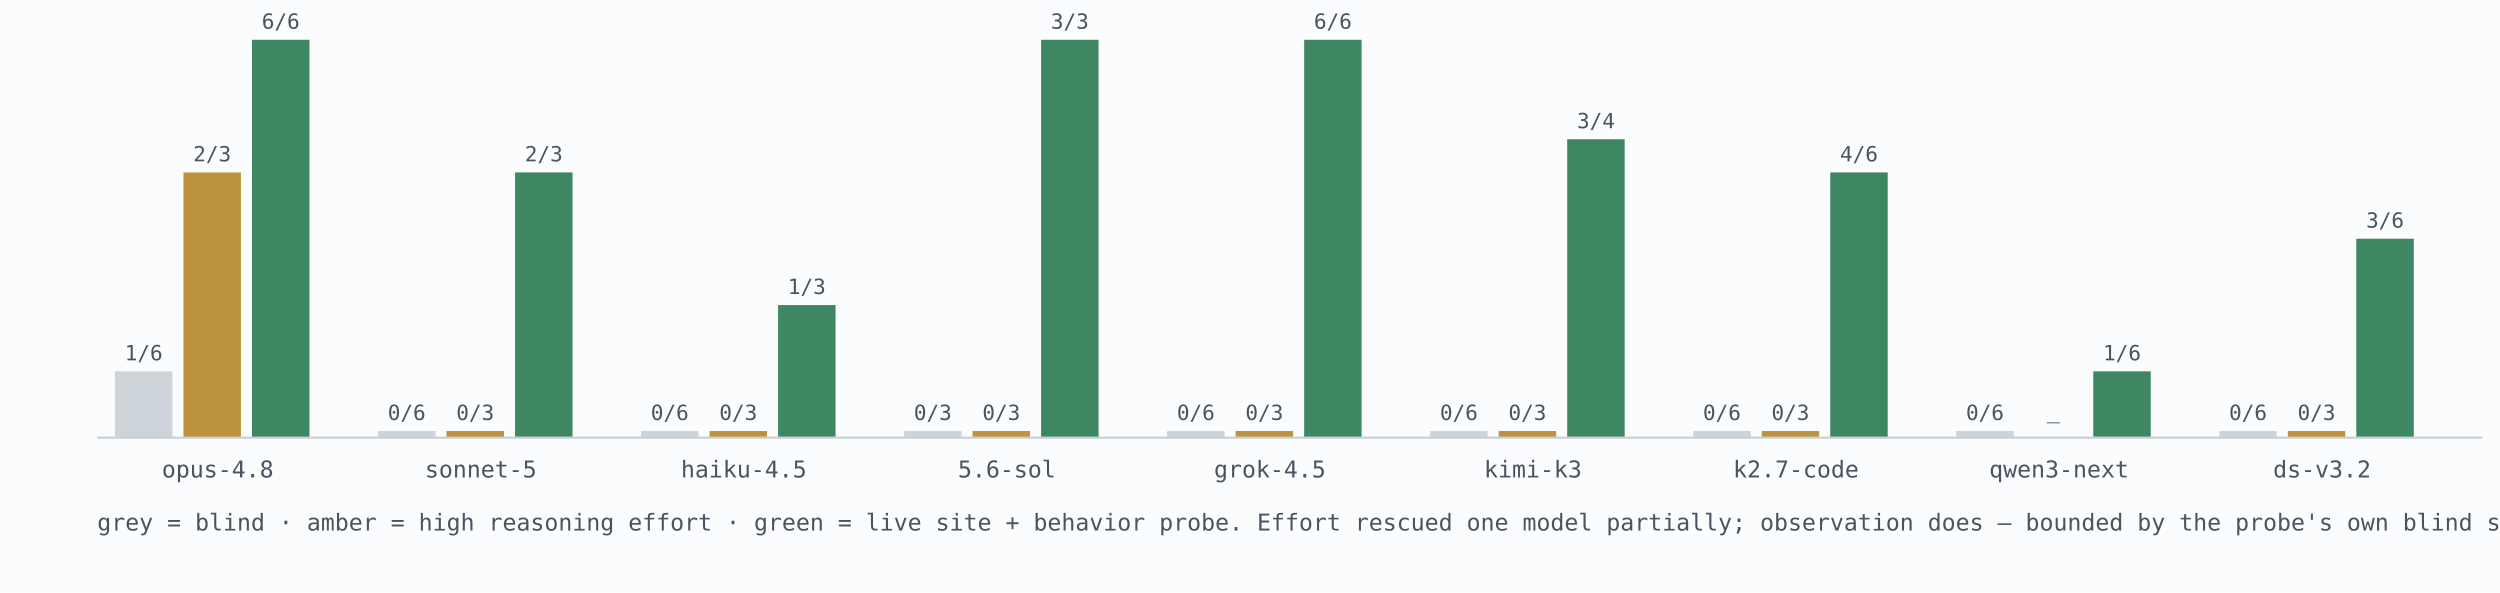
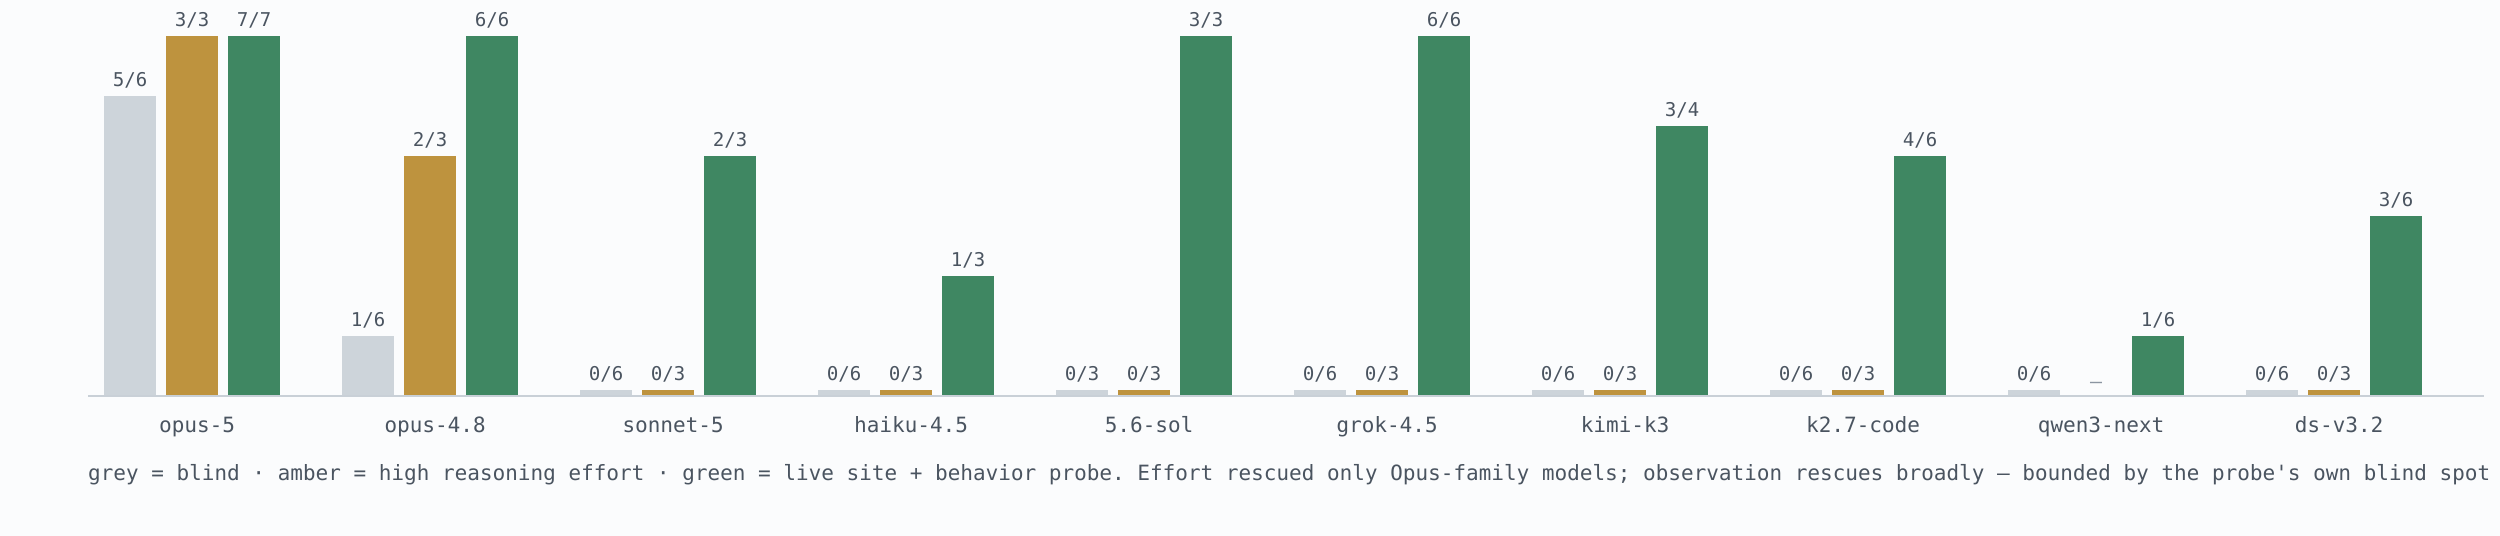
- <svg xmlns="http://www.w3.org/2000/svg" width="1131" height="268" viewBox="0 0 1131 268" font-family="ui-monospace,'SF Mono','Cascadia Code',Menlo,Consolas,monospace">
-   <rect width="1131" height="268" fill="#FBFCFD" />
-   <rect x="52" y="168.0" width="26" height="30.0" fill="#C9D0D7" opacity="0.92" />
-   <text x="65.0" y="163.0" font-size="9.5" fill="#4A5460" text-anchor="middle" font-weight="normal">1/6</text>
-   <rect x="83" y="78.0" width="26" height="120.0" fill="#B98A2E" opacity="0.92" />
-   <text x="96.0" y="73.0" font-size="9.5" fill="#4A5460" text-anchor="middle" font-weight="normal">2/3</text>
+ <svg xmlns="http://www.w3.org/2000/svg" width="1250" height="268" viewBox="0 0 1250 268" font-family="ui-monospace,'SF Mono','Cascadia Code',Menlo,Consolas,monospace">
+   <rect width="1250" height="268" fill="#FBFCFD" />
+   <rect x="52" y="48.0" width="26" height="150.0" fill="#C9D0D7" opacity="0.92" />
+   <text x="65.0" y="43.0" font-size="9.5" fill="#4A5460" text-anchor="middle" font-weight="normal">5/6</text>
+   <rect x="83" y="18.0" width="26" height="180.0" fill="#B98A2E" opacity="0.92" />
+   <text x="96.0" y="13.0" font-size="9.5" fill="#4A5460" text-anchor="middle" font-weight="normal">3/3</text>
  <rect x="114" y="18.0" width="26" height="180.0" fill="#2F7D55" opacity="0.92" />
-   <text x="127.0" y="13.0" font-size="9.5" fill="#4A5460" text-anchor="middle" font-weight="normal">6/6</text>
-   <text x="98.5" y="216" font-size="10.5" fill="#4A5460" text-anchor="middle" font-weight="normal">opus-4.8</text>
-   <rect x="171" y="195" width="26" height="3" fill="#C9D0D7" opacity="0.92" />
-   <text x="184.0" y="190" font-size="9.5" fill="#4A5460" text-anchor="middle" font-weight="normal">0/6</text>
-   <rect x="202" y="195" width="26" height="3" fill="#B98A2E" opacity="0.92" />
-   <text x="215.0" y="190" font-size="9.5" fill="#4A5460" text-anchor="middle" font-weight="normal">0/3</text>
-   <rect x="233" y="78.0" width="26" height="120.0" fill="#2F7D55" opacity="0.92" />
-   <text x="246.0" y="73.0" font-size="9.5" fill="#4A5460" text-anchor="middle" font-weight="normal">2/3</text>
-   <text x="217.5" y="216" font-size="10.5" fill="#4A5460" text-anchor="middle" font-weight="normal">sonnet-5</text>
+   <text x="127.0" y="13.0" font-size="9.5" fill="#4A5460" text-anchor="middle" font-weight="normal">7/7</text>
+   <text x="98.5" y="216" font-size="10.5" fill="#4A5460" text-anchor="middle" font-weight="normal">opus-5</text>
+   <rect x="171" y="168.0" width="26" height="30.0" fill="#C9D0D7" opacity="0.92" />
+   <text x="184.0" y="163.0" font-size="9.5" fill="#4A5460" text-anchor="middle" font-weight="normal">1/6</text>
+   <rect x="202" y="78.0" width="26" height="120.0" fill="#B98A2E" opacity="0.92" />
+   <text x="215.0" y="73.0" font-size="9.5" fill="#4A5460" text-anchor="middle" font-weight="normal">2/3</text>
+   <rect x="233" y="18.0" width="26" height="180.0" fill="#2F7D55" opacity="0.92" />
+   <text x="246.0" y="13.0" font-size="9.5" fill="#4A5460" text-anchor="middle" font-weight="normal">6/6</text>
+   <text x="217.5" y="216" font-size="10.5" fill="#4A5460" text-anchor="middle" font-weight="normal">opus-4.8</text>
  <rect x="290" y="195" width="26" height="3" fill="#C9D0D7" opacity="0.92" />
  <text x="303.0" y="190" font-size="9.5" fill="#4A5460" text-anchor="middle" font-weight="normal">0/6</text>
  <rect x="321" y="195" width="26" height="3" fill="#B98A2E" opacity="0.92" />
  <text x="334.0" y="190" font-size="9.5" fill="#4A5460" text-anchor="middle" font-weight="normal">0/3</text>
-   <rect x="352" y="138.0" width="26" height="60.0" fill="#2F7D55" opacity="0.92" />
-   <text x="365.0" y="133.0" font-size="9.5" fill="#4A5460" text-anchor="middle" font-weight="normal">1/3</text>
-   <text x="336.5" y="216" font-size="10.5" fill="#4A5460" text-anchor="middle" font-weight="normal">haiku-4.5</text>
+   <rect x="352" y="78.0" width="26" height="120.0" fill="#2F7D55" opacity="0.92" />
+   <text x="365.0" y="73.0" font-size="9.5" fill="#4A5460" text-anchor="middle" font-weight="normal">2/3</text>
+   <text x="336.5" y="216" font-size="10.5" fill="#4A5460" text-anchor="middle" font-weight="normal">sonnet-5</text>
  <rect x="409" y="195" width="26" height="3" fill="#C9D0D7" opacity="0.92" />
-   <text x="422.0" y="190" font-size="9.5" fill="#4A5460" text-anchor="middle" font-weight="normal">0/3</text>
+   <text x="422.0" y="190" font-size="9.5" fill="#4A5460" text-anchor="middle" font-weight="normal">0/6</text>
  <rect x="440" y="195" width="26" height="3" fill="#B98A2E" opacity="0.92" />
  <text x="453.0" y="190" font-size="9.5" fill="#4A5460" text-anchor="middle" font-weight="normal">0/3</text>
-   <rect x="471" y="18.0" width="26" height="180.0" fill="#2F7D55" opacity="0.92" />
-   <text x="484.0" y="13.0" font-size="9.5" fill="#4A5460" text-anchor="middle" font-weight="normal">3/3</text>
-   <text x="455.5" y="216" font-size="10.5" fill="#4A5460" text-anchor="middle" font-weight="normal">5.6-sol</text>
+   <rect x="471" y="138.0" width="26" height="60.0" fill="#2F7D55" opacity="0.92" />
+   <text x="484.0" y="133.0" font-size="9.5" fill="#4A5460" text-anchor="middle" font-weight="normal">1/3</text>
+   <text x="455.5" y="216" font-size="10.5" fill="#4A5460" text-anchor="middle" font-weight="normal">haiku-4.5</text>
  <rect x="528" y="195" width="26" height="3" fill="#C9D0D7" opacity="0.92" />
-   <text x="541.0" y="190" font-size="9.5" fill="#4A5460" text-anchor="middle" font-weight="normal">0/6</text>
+   <text x="541.0" y="190" font-size="9.5" fill="#4A5460" text-anchor="middle" font-weight="normal">0/3</text>
  <rect x="559" y="195" width="26" height="3" fill="#B98A2E" opacity="0.92" />
  <text x="572.0" y="190" font-size="9.5" fill="#4A5460" text-anchor="middle" font-weight="normal">0/3</text>
  <rect x="590" y="18.0" width="26" height="180.0" fill="#2F7D55" opacity="0.92" />
-   <text x="603.0" y="13.0" font-size="9.5" fill="#4A5460" text-anchor="middle" font-weight="normal">6/6</text>
-   <text x="574.5" y="216" font-size="10.5" fill="#4A5460" text-anchor="middle" font-weight="normal">grok-4.5</text>
+   <text x="603.0" y="13.0" font-size="9.5" fill="#4A5460" text-anchor="middle" font-weight="normal">3/3</text>
+   <text x="574.5" y="216" font-size="10.5" fill="#4A5460" text-anchor="middle" font-weight="normal">5.6-sol</text>
  <rect x="647" y="195" width="26" height="3" fill="#C9D0D7" opacity="0.92" />
  <text x="660.0" y="190" font-size="9.5" fill="#4A5460" text-anchor="middle" font-weight="normal">0/6</text>
  <rect x="678" y="195" width="26" height="3" fill="#B98A2E" opacity="0.92" />
  <text x="691.0" y="190" font-size="9.5" fill="#4A5460" text-anchor="middle" font-weight="normal">0/3</text>
-   <rect x="709" y="63.0" width="26" height="135.0" fill="#2F7D55" opacity="0.92" />
-   <text x="722.0" y="58.0" font-size="9.5" fill="#4A5460" text-anchor="middle" font-weight="normal">3/4</text>
-   <text x="693.5" y="216" font-size="10.5" fill="#4A5460" text-anchor="middle" font-weight="normal">kimi-k3</text>
+   <rect x="709" y="18.0" width="26" height="180.0" fill="#2F7D55" opacity="0.92" />
+   <text x="722.0" y="13.0" font-size="9.5" fill="#4A5460" text-anchor="middle" font-weight="normal">6/6</text>
+   <text x="693.5" y="216" font-size="10.5" fill="#4A5460" text-anchor="middle" font-weight="normal">grok-4.5</text>
  <rect x="766" y="195" width="26" height="3" fill="#C9D0D7" opacity="0.92" />
  <text x="779.0" y="190" font-size="9.5" fill="#4A5460" text-anchor="middle" font-weight="normal">0/6</text>
  <rect x="797" y="195" width="26" height="3" fill="#B98A2E" opacity="0.92" />
  <text x="810.0" y="190" font-size="9.5" fill="#4A5460" text-anchor="middle" font-weight="normal">0/3</text>
-   <rect x="828" y="78.0" width="26" height="120.0" fill="#2F7D55" opacity="0.92" />
-   <text x="841.0" y="73.0" font-size="9.5" fill="#4A5460" text-anchor="middle" font-weight="normal">4/6</text>
-   <text x="812.5" y="216" font-size="10.5" fill="#4A5460" text-anchor="middle" font-weight="normal">k2.7-code</text>
+   <rect x="828" y="63.0" width="26" height="135.0" fill="#2F7D55" opacity="0.92" />
+   <text x="841.0" y="58.0" font-size="9.5" fill="#4A5460" text-anchor="middle" font-weight="normal">3/4</text>
+   <text x="812.5" y="216" font-size="10.5" fill="#4A5460" text-anchor="middle" font-weight="normal">kimi-k3</text>
  <rect x="885" y="195" width="26" height="3" fill="#C9D0D7" opacity="0.92" />
  <text x="898.0" y="190" font-size="9.5" fill="#4A5460" text-anchor="middle" font-weight="normal">0/6</text>
-   <text x="929.0" y="194" font-size="10" fill="#8B95A1" text-anchor="middle" font-weight="normal">–</text>
-   <rect x="947" y="168.0" width="26" height="30.0" fill="#2F7D55" opacity="0.92" />
-   <text x="960.0" y="163.0" font-size="9.5" fill="#4A5460" text-anchor="middle" font-weight="normal">1/6</text>
-   <text x="931.5" y="216" font-size="10.5" fill="#4A5460" text-anchor="middle" font-weight="normal">qwen3-next</text>
+   <rect x="916" y="195" width="26" height="3" fill="#B98A2E" opacity="0.92" />
+   <text x="929.0" y="190" font-size="9.5" fill="#4A5460" text-anchor="middle" font-weight="normal">0/3</text>
+   <rect x="947" y="78.0" width="26" height="120.0" fill="#2F7D55" opacity="0.92" />
+   <text x="960.0" y="73.0" font-size="9.5" fill="#4A5460" text-anchor="middle" font-weight="normal">4/6</text>
+   <text x="931.5" y="216" font-size="10.5" fill="#4A5460" text-anchor="middle" font-weight="normal">k2.7-code</text>
  <rect x="1004" y="195" width="26" height="3" fill="#C9D0D7" opacity="0.92" />
  <text x="1017.0" y="190" font-size="9.5" fill="#4A5460" text-anchor="middle" font-weight="normal">0/6</text>
-   <rect x="1035" y="195" width="26" height="3" fill="#B98A2E" opacity="0.92" />
-   <text x="1048.0" y="190" font-size="9.5" fill="#4A5460" text-anchor="middle" font-weight="normal">0/3</text>
-   <rect x="1066" y="108.0" width="26" height="90.0" fill="#2F7D55" opacity="0.92" />
-   <text x="1079.0" y="103.0" font-size="9.5" fill="#4A5460" text-anchor="middle" font-weight="normal">3/6</text>
-   <text x="1050.5" y="216" font-size="10.5" fill="#4A5460" text-anchor="middle" font-weight="normal">ds-v3.2</text>
-   <line x1="44" y1="198" x2="1123" y2="198" stroke="#C9D0D7" />
-   <text x="44" y="240" font-size="10.5" fill="#4A5460" text-anchor="start" font-weight="normal">grey = blind · amber = high reasoning effort · green = live site + behavior probe. Effort rescued one model partially; observation does — bounded by the probe's own blind spot (author-catch #9).</text>
+   <text x="1048.0" y="194" font-size="10" fill="#8B95A1" text-anchor="middle" font-weight="normal">–</text>
+   <rect x="1066" y="168.0" width="26" height="30.0" fill="#2F7D55" opacity="0.92" />
+   <text x="1079.0" y="163.0" font-size="9.5" fill="#4A5460" text-anchor="middle" font-weight="normal">1/6</text>
+   <text x="1050.5" y="216" font-size="10.5" fill="#4A5460" text-anchor="middle" font-weight="normal">qwen3-next</text>
+   <rect x="1123" y="195" width="26" height="3" fill="#C9D0D7" opacity="0.92" />
+   <text x="1136.0" y="190" font-size="9.5" fill="#4A5460" text-anchor="middle" font-weight="normal">0/6</text>
+   <rect x="1154" y="195" width="26" height="3" fill="#B98A2E" opacity="0.92" />
+   <text x="1167.0" y="190" font-size="9.5" fill="#4A5460" text-anchor="middle" font-weight="normal">0/3</text>
+   <rect x="1185" y="108.0" width="26" height="90.0" fill="#2F7D55" opacity="0.92" />
+   <text x="1198.0" y="103.0" font-size="9.5" fill="#4A5460" text-anchor="middle" font-weight="normal">3/6</text>
+   <text x="1169.5" y="216" font-size="10.5" fill="#4A5460" text-anchor="middle" font-weight="normal">ds-v3.2</text>
+   <line x1="44" y1="198" x2="1242" y2="198" stroke="#C9D0D7" />
+   <text x="44" y="240" font-size="10.5" fill="#4A5460" text-anchor="start" font-weight="normal">grey = blind · amber = high reasoning effort · green = live site + behavior probe. Effort rescued only Opus-family models; observation rescues broadly — bounded by the probe's own blind spot (author-catch #9).</text>
</svg>
